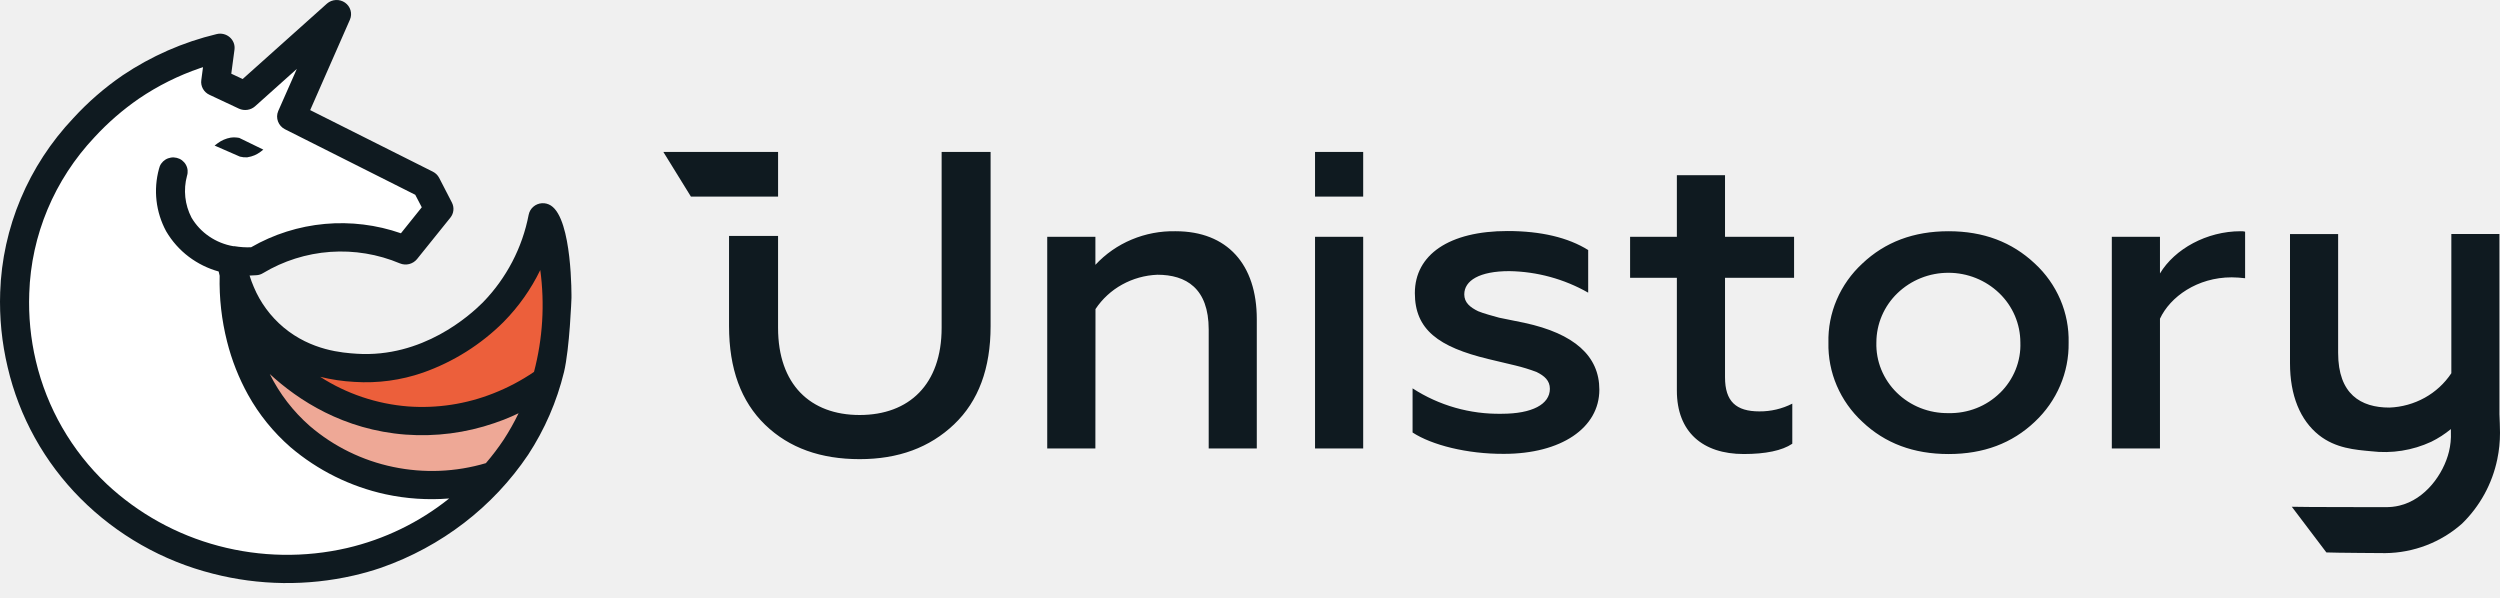
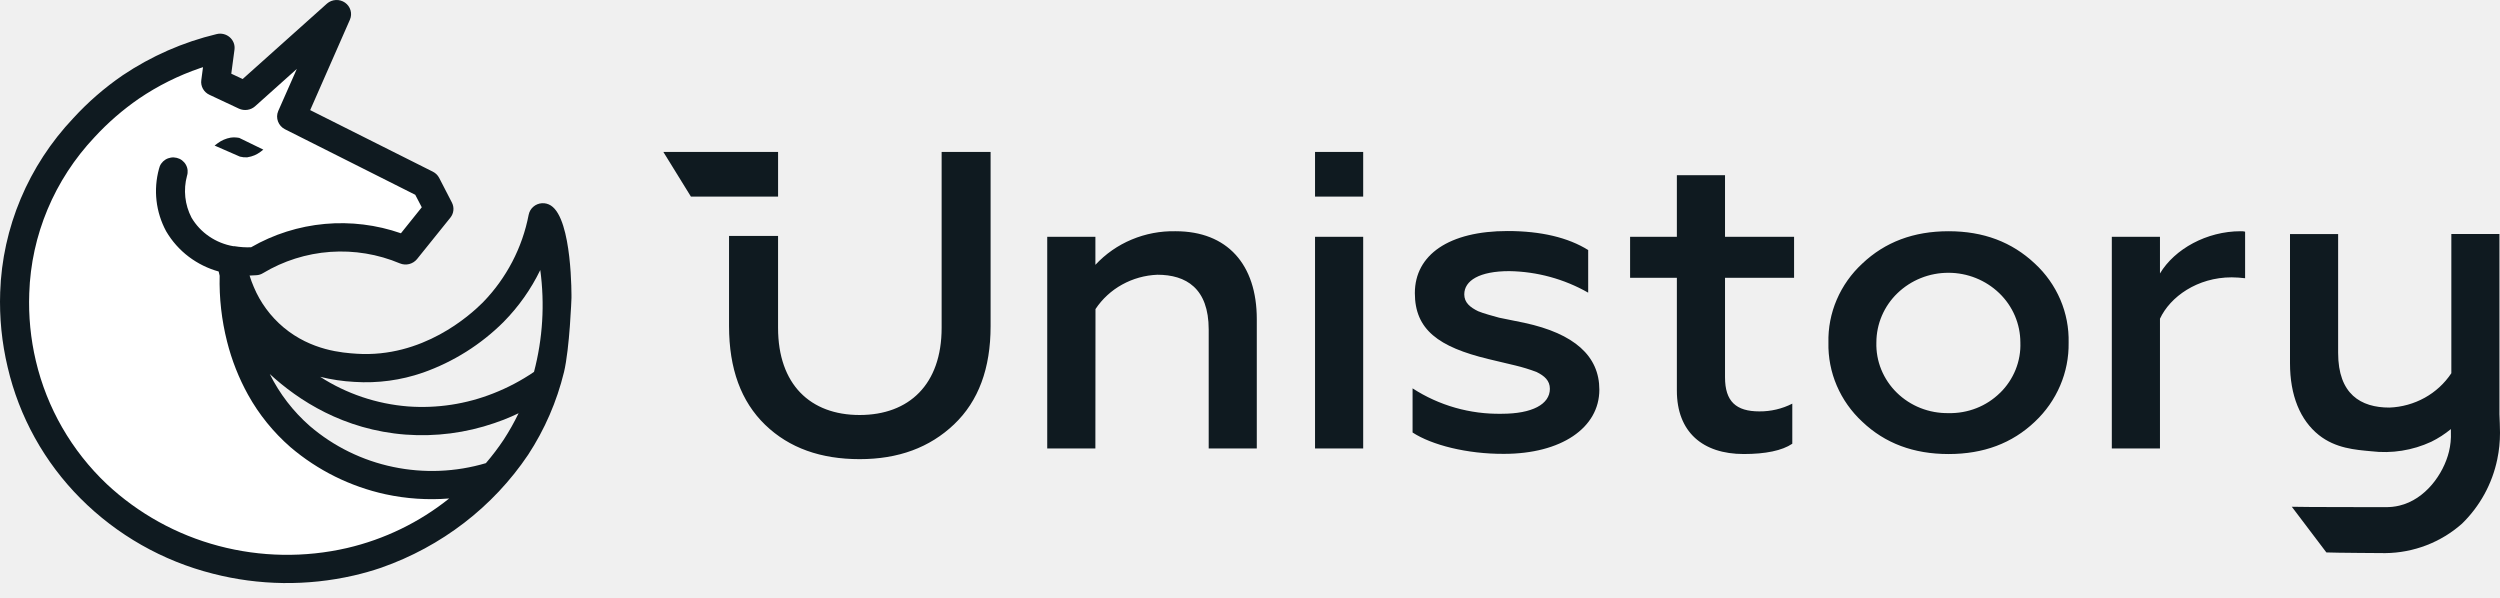
<svg xmlns="http://www.w3.org/2000/svg" width="138" height="33" viewBox="0 0 138 33" fill="none">
  <path d="M60.466 24.754H57.807V13.073H60.466V14.619C61.025 14.017 61.708 13.541 62.469 13.223C63.236 12.902 64.062 12.746 64.893 12.764C67.747 12.764 69.375 14.598 69.375 17.617V24.754H66.72V18.189C66.72 15.906 65.465 15.166 63.888 15.166C63.204 15.193 62.536 15.379 61.939 15.71C61.347 16.037 60.843 16.501 60.471 17.062L60.465 24.754L60.466 24.754ZM72.59 24.754V13.073H75.248V24.754H72.59V24.754ZM72.59 10.851V8.387H75.248V10.852H72.59V10.851ZM77.974 23.875V21.437C79.433 22.384 81.149 22.873 82.895 22.84C84.575 22.84 85.553 22.317 85.553 21.461C85.553 21.009 85.256 20.748 84.814 20.532C84.437 20.39 84.051 20.272 83.659 20.177L82.158 19.819C79.403 19.153 78.1 18.194 78.1 16.179C78.1 14.061 79.993 12.753 83.215 12.753C85.06 12.753 86.561 13.111 87.668 13.802V16.155C86.343 15.4 84.844 14.991 83.315 14.966C81.666 14.966 80.828 15.489 80.828 16.25C80.828 16.702 81.15 16.964 81.593 17.179C81.873 17.298 82.433 17.449 82.749 17.536L84.15 17.821C86.906 18.416 88.284 19.654 88.284 21.51C88.284 23.625 86.169 25.053 83.018 25.053C80.976 25.063 79.032 24.565 77.974 23.874V23.875ZM92.563 15.334H89.981V13.073H92.563V9.67H95.221V13.072H99.033V15.334H95.221V20.829C95.221 22.162 95.835 22.709 97.115 22.709C97.748 22.714 98.373 22.568 98.935 22.281V24.494C98.375 24.873 97.459 25.062 96.255 25.062C93.992 25.062 92.563 23.849 92.563 21.566V15.334ZM102.8 23.281C102.194 22.721 101.713 22.041 101.39 21.287C101.068 20.536 100.911 19.727 100.929 18.912C100.91 18.098 101.067 17.289 101.389 16.54C101.713 15.786 102.193 15.107 102.8 14.548C104.055 13.36 105.632 12.764 107.561 12.764C109.491 12.764 111.057 13.36 112.322 14.548C112.928 15.107 113.408 15.786 113.731 16.54C114.052 17.291 114.207 18.099 114.188 18.912C114.202 19.726 114.043 20.533 113.722 21.282C113.4 22.037 112.923 22.717 112.322 23.281C111.068 24.47 109.494 25.063 107.561 25.063C105.629 25.063 104.052 24.47 102.8 23.281ZM110.404 21.686C110.776 21.322 111.068 20.886 111.262 20.405C111.454 19.927 111.544 19.415 111.524 18.901C111.523 18.394 111.42 17.893 111.22 17.426C111.02 16.96 110.728 16.537 110.36 16.183C109.608 15.46 108.6 15.056 107.55 15.058C106.5 15.056 105.492 15.46 104.74 16.183C104.372 16.537 104.08 16.96 103.88 17.426C103.68 17.893 103.577 18.394 103.576 18.901C103.56 19.414 103.652 19.925 103.846 20.401C104.042 20.88 104.334 21.314 104.705 21.677C105.079 22.043 105.524 22.331 106.013 22.524C106.505 22.718 107.032 22.813 107.561 22.804C108.088 22.816 108.613 22.722 109.101 22.53C109.588 22.339 110.03 22.051 110.401 21.686H110.404ZM116.572 24.754V13.072H119.23V15.095C120.042 13.742 121.812 12.764 123.683 12.764C123.766 12.759 123.849 12.767 123.93 12.788V15.358C123.684 15.328 123.437 15.312 123.19 15.309C121.297 15.309 119.795 16.38 119.23 17.593V24.754H116.572ZM42.949 8.387H36.617L38.138 10.851H42.95V8.387L42.949 8.387ZM51.978 8.387V18.099C51.978 21.217 50.184 22.908 47.452 22.908C44.721 22.908 42.949 21.212 42.949 18.099V13.024H40.243V18C40.243 20.356 40.907 22.163 42.237 23.45C43.568 24.736 45.319 25.345 47.452 25.345C49.587 25.345 51.315 24.709 52.665 23.425C54.015 22.141 54.681 20.332 54.681 18.008V8.387H51.978V8.387ZM138 23.88C138 23.544 137.98 23.205 137.969 22.867V12.918H135.314V20.602C134.942 21.163 134.438 21.628 133.845 21.956C133.247 22.287 132.579 22.473 131.894 22.498C130.317 22.498 129.065 21.761 129.065 19.478V12.919H126.408V20.056C126.408 21.827 126.968 23.19 128.001 24.015C128.931 24.752 130.015 24.828 130.883 24.909C132.019 25.047 133.172 24.865 134.208 24.384C134.595 24.194 134.958 23.959 135.289 23.685V23.847C135.305 24.212 135.269 24.576 135.183 24.931C134.88 26.169 133.878 27.572 132.443 27.911C132.19 27.971 131.93 27.999 131.67 27.994C131.67 27.994 126.909 27.994 126.508 27.973L128.416 30.494C128.816 30.516 131.67 30.532 131.67 30.532C133.234 30.516 134.738 29.938 135.902 28.907C136.893 27.94 137.57 26.704 137.849 25.356C137.951 24.87 138.002 24.376 138 23.88V23.88Z" fill="#0F1A20" />
-   <path d="M19.576 20.965C20.84 21.048 22.108 20.877 23.304 20.461C24.968 19.875 26.479 18.925 27.724 17.682C28.63 16.761 29.36 15.685 29.88 14.506C30.21 16.536 30.107 18.611 29.578 20.6C28.859 21.094 28.085 21.504 27.273 21.823C25.761 22.421 24.133 22.669 22.511 22.551C20.514 22.393 18.603 21.673 17.002 20.475C17.165 20.532 17.33 20.586 17.497 20.635C18.177 20.819 18.873 20.929 19.576 20.965Z" fill="#EC5F3B" />
-   <path opacity="0.5" d="M26.887 25.667C25.2 26.174 23.407 26.25 21.682 25.89C19.962 25.532 18.362 24.747 17.03 23.608C15.943 22.656 15.088 21.469 14.532 20.139C16.056 21.671 18.675 23.591 22.397 23.874C24.04 23.997 25.691 23.783 27.247 23.247C27.427 23.188 27.603 23.123 27.779 23.055C28.15 22.91 28.511 22.741 28.869 22.564C28.593 23.175 28.271 23.764 27.906 24.326C27.595 24.794 27.255 25.242 26.887 25.667Z" fill="#EC5F3B" />
+   <path d="M19.576 20.965C20.84 21.048 22.108 20.877 23.304 20.461C24.968 19.875 26.479 18.925 27.724 17.682C28.63 16.761 29.36 15.685 29.88 14.506C30.21 16.536 30.107 18.611 29.578 20.6C28.859 21.094 28.085 21.504 27.273 21.823C25.761 22.421 24.133 22.669 22.511 22.551C20.514 22.393 18.603 21.673 17.002 20.475C17.165 20.532 17.33 20.586 17.497 20.635C18.177 20.819 18.873 20.929 19.576 20.965Z" />
+   <path opacity="0.5" d="M26.887 25.667C25.2 26.174 23.407 26.25 21.682 25.89C19.962 25.532 18.362 24.747 17.03 23.608C15.943 22.656 15.088 21.469 14.532 20.139C16.056 21.671 18.675 23.591 22.397 23.874C24.04 23.997 25.691 23.783 27.247 23.247C27.427 23.188 27.603 23.123 27.779 23.055C28.15 22.91 28.511 22.741 28.869 22.564C28.593 23.175 28.271 23.764 27.906 24.326C27.595 24.794 27.255 25.242 26.887 25.667Z" />
  <path fill-rule="evenodd" clip-rule="evenodd" d="M12.039 30.244C14.376 30.866 16.832 30.907 19.189 30.364C21.393 29.85 23.443 28.822 25.167 27.365C23.877 27.509 22.571 27.442 21.304 27.168C19.388 26.749 17.606 25.866 16.117 24.597C15.182 23.783 14.397 22.813 13.797 21.732C13.292 20.817 12.907 19.842 12.653 18.83C12.352 17.645 12.216 16.427 12.246 15.207L12.245 15.203C12.221 15.1 12.196 14.995 12.174 14.894C11.568 14.734 11 14.459 10.501 14.083C10.005 13.71 9.59 13.243 9.278 12.709C8.721 11.678 8.583 10.475 8.894 9.347C8.912 9.257 8.948 9.172 9 9.097C9.053 9.022 9.12 8.958 9.198 8.909C9.277 8.86 9.365 8.828 9.457 8.813C9.549 8.799 9.643 8.803 9.734 8.825C9.824 8.847 9.909 8.886 9.983 8.942C10.057 8.998 10.118 9.068 10.164 9.148C10.209 9.227 10.237 9.315 10.246 9.405C10.255 9.496 10.245 9.587 10.216 9.674C9.998 10.477 10.091 11.332 10.476 12.071C10.729 12.499 11.074 12.867 11.487 13.148C11.902 13.431 12.374 13.621 12.871 13.706C12.895 13.704 12.919 13.704 12.944 13.706C13.259 13.759 13.579 13.778 13.899 13.763C15.138 13.044 16.521 12.604 17.95 12.476C19.381 12.346 20.823 12.53 22.175 13.014L23.425 11.456L23.012 10.665L15.783 7.029C15.631 6.951 15.514 6.82 15.455 6.661C15.397 6.504 15.403 6.33 15.47 6.176L16.713 3.359L14.005 5.784C13.903 5.873 13.777 5.931 13.642 5.951C13.507 5.97 13.37 5.95 13.246 5.893L11.614 5.126C11.482 5.066 11.374 4.966 11.306 4.842C11.237 4.717 11.211 4.575 11.232 4.435L11.35 3.541L11.014 3.65C9.806 4.062 8.66 4.634 7.606 5.35C6.709 5.97 5.884 6.686 5.146 7.485C2.901 9.866 1.608 12.952 1.505 16.182C1.457 17.448 1.581 18.715 1.872 19.949C2.487 22.568 3.86 24.951 5.821 26.806C7.575 28.446 9.711 29.628 12.039 30.244Z" fill="white" />
  <path fill-rule="evenodd" clip-rule="evenodd" d="M30.408 11.345C30.261 11.251 30.087 11.206 29.913 11.218C29.739 11.23 29.573 11.297 29.441 11.411C29.309 11.524 29.218 11.678 29.185 11.847L29.184 11.847C28.835 13.672 27.956 15.356 26.656 16.692C25.935 17.414 23.326 19.765 19.676 19.526L19.672 19.525C18.913 19.474 17.189 19.355 15.657 18.076C14.936 17.471 14.371 16.705 14.008 15.84L14.008 15.839C13.92 15.634 13.842 15.424 13.777 15.211C13.907 15.209 14.037 15.202 14.165 15.191C14.291 15.182 14.413 15.143 14.52 15.076C15.646 14.399 16.918 13.998 18.231 13.904C19.545 13.811 20.862 14.028 22.074 14.539L22.075 14.539C22.237 14.606 22.416 14.619 22.585 14.577C22.755 14.534 22.907 14.439 23.018 14.304L24.862 12.012C24.955 11.897 25.013 11.757 25.027 11.609C25.042 11.461 25.013 11.313 24.945 11.181L24.945 11.181L24.242 9.819L24.242 9.819C24.165 9.671 24.043 9.552 23.894 9.477L17.122 6.078L19.318 1.081L19.318 1.08C19.388 0.916 19.398 0.735 19.348 0.565C19.298 0.394 19.19 0.246 19.043 0.144C18.896 0.042 18.719 -0.008 18.54 0.001C18.36 0.01 18.189 0.078 18.053 0.195L13.395 4.362L12.767 4.068L12.944 2.735L12.944 2.735C12.96 2.609 12.945 2.48 12.899 2.362C12.852 2.243 12.778 2.138 12.681 2.055C12.584 1.971 12.468 1.911 12.343 1.881C12.217 1.85 12.087 1.85 11.962 1.881C10.105 2.325 8.344 3.099 6.762 4.163L6.762 4.164C5.771 4.844 4.861 5.634 4.051 6.518C1.564 9.148 0.129 12.559 0.01 16.131C-0.039 17.524 0.1 18.916 0.423 20.272C1.061 23.01 2.454 25.517 4.444 27.514C6.454 29.531 8.979 30.966 11.747 31.666C14.294 32.322 16.963 32.357 19.527 31.768C20.04 31.65 20.547 31.506 21.045 31.337L21.046 31.336C24.372 30.171 27.218 27.982 29.153 25.103L29.154 25.102C30.067 23.706 30.736 22.166 31.13 20.549L31.131 20.548C31.449 19.206 31.545 16.451 31.545 16.451C31.545 16.451 31.603 12.11 30.408 11.345ZM27.806 17.763C28.631 16.925 29.312 15.96 29.823 14.906C30.077 16.784 29.96 18.692 29.477 20.529C28.775 21.007 28.022 21.405 27.23 21.715L27.23 21.715C25.735 22.306 24.125 22.553 22.52 22.435C20.789 22.298 19.124 21.735 17.673 20.8C18.295 20.954 18.93 21.048 19.57 21.081C20.849 21.164 22.132 20.991 23.342 20.571L23.343 20.571C25.023 19.979 26.548 19.02 27.806 17.764L27.806 17.763ZM1.979 19.922C2.59 22.519 3.951 24.882 5.895 26.722C7.635 28.348 9.754 29.521 12.063 30.133C14.383 30.749 16.819 30.79 19.158 30.251C21.221 29.77 23.148 28.835 24.795 27.516C23.617 27.61 22.43 27.532 21.274 27.282L21.274 27.282C19.339 26.858 17.54 25.966 16.036 24.685L16.035 24.684C15.091 23.861 14.297 22.881 13.691 21.788C13.18 20.865 12.792 19.88 12.535 18.858C12.233 17.668 12.095 16.445 12.125 15.219C12.106 15.143 12.088 15.065 12.07 14.987C11.476 14.822 10.918 14.546 10.426 14.176C9.918 13.793 9.492 13.314 9.172 12.767L9.171 12.765L9.17 12.764C8.6 11.708 8.459 10.476 8.776 9.32C8.797 9.216 8.839 9.118 8.9 9.031C8.961 8.943 9.04 8.868 9.131 8.811L9.132 8.811C9.224 8.754 9.327 8.716 9.434 8.699C9.541 8.682 9.65 8.687 9.755 8.713C9.861 8.738 9.96 8.784 10.047 8.849C10.133 8.915 10.206 8.997 10.259 9.091C10.312 9.184 10.345 9.287 10.356 9.394C10.366 9.499 10.355 9.606 10.322 9.707C10.113 10.48 10.202 11.303 10.572 12.015C10.816 12.428 11.149 12.782 11.547 13.052C11.944 13.323 12.396 13.506 12.871 13.589C12.897 13.588 12.923 13.588 12.949 13.591L12.953 13.591L12.957 13.592C13.255 13.642 13.558 13.661 13.86 13.649C15.107 12.93 16.498 12.49 17.934 12.36C19.354 12.232 20.786 12.408 22.131 12.877L23.282 11.442L22.922 10.752L15.725 7.132C15.365 6.948 15.194 6.509 15.358 6.13L15.358 6.129L16.385 3.804L14.076 5.871C13.835 6.082 13.483 6.132 13.192 5.998L13.191 5.998L11.56 5.232L11.56 5.232C11.252 5.091 11.062 4.759 11.112 4.419L11.206 3.708L11.045 3.76C9.848 4.169 8.711 4.736 7.666 5.446C6.776 6.06 5.958 6.771 5.226 7.564L5.225 7.565C2.998 9.925 1.718 12.984 1.615 16.185L1.615 16.186C1.568 17.442 1.69 18.699 1.979 19.922ZM21.706 25.776C20.005 25.423 18.422 24.646 17.106 23.52C16.184 22.713 15.432 21.736 14.89 20.644C16.468 22.099 18.966 23.729 22.388 23.99C24.047 24.113 25.713 23.898 27.285 23.357C27.466 23.297 27.644 23.231 27.821 23.163L27.822 23.162C28.094 23.056 28.362 22.936 28.626 22.811C28.385 23.311 28.112 23.796 27.809 24.263C27.507 24.717 27.177 25.152 26.821 25.566C25.162 26.058 23.401 26.131 21.706 25.776ZM13.626 8.685L13.67 8.682L13.675 8.678C13.934 8.639 14.18 8.534 14.388 8.374L14.536 8.26L13.206 7.612L13.19 7.609C13.042 7.582 12.89 7.578 12.741 7.596L12.738 7.597L12.735 7.597C12.469 7.643 12.217 7.753 12.003 7.916L11.846 8.035L13.242 8.645L13.251 8.647C13.373 8.678 13.5 8.691 13.626 8.685Z" fill="#0F1A20" />
</svg>
